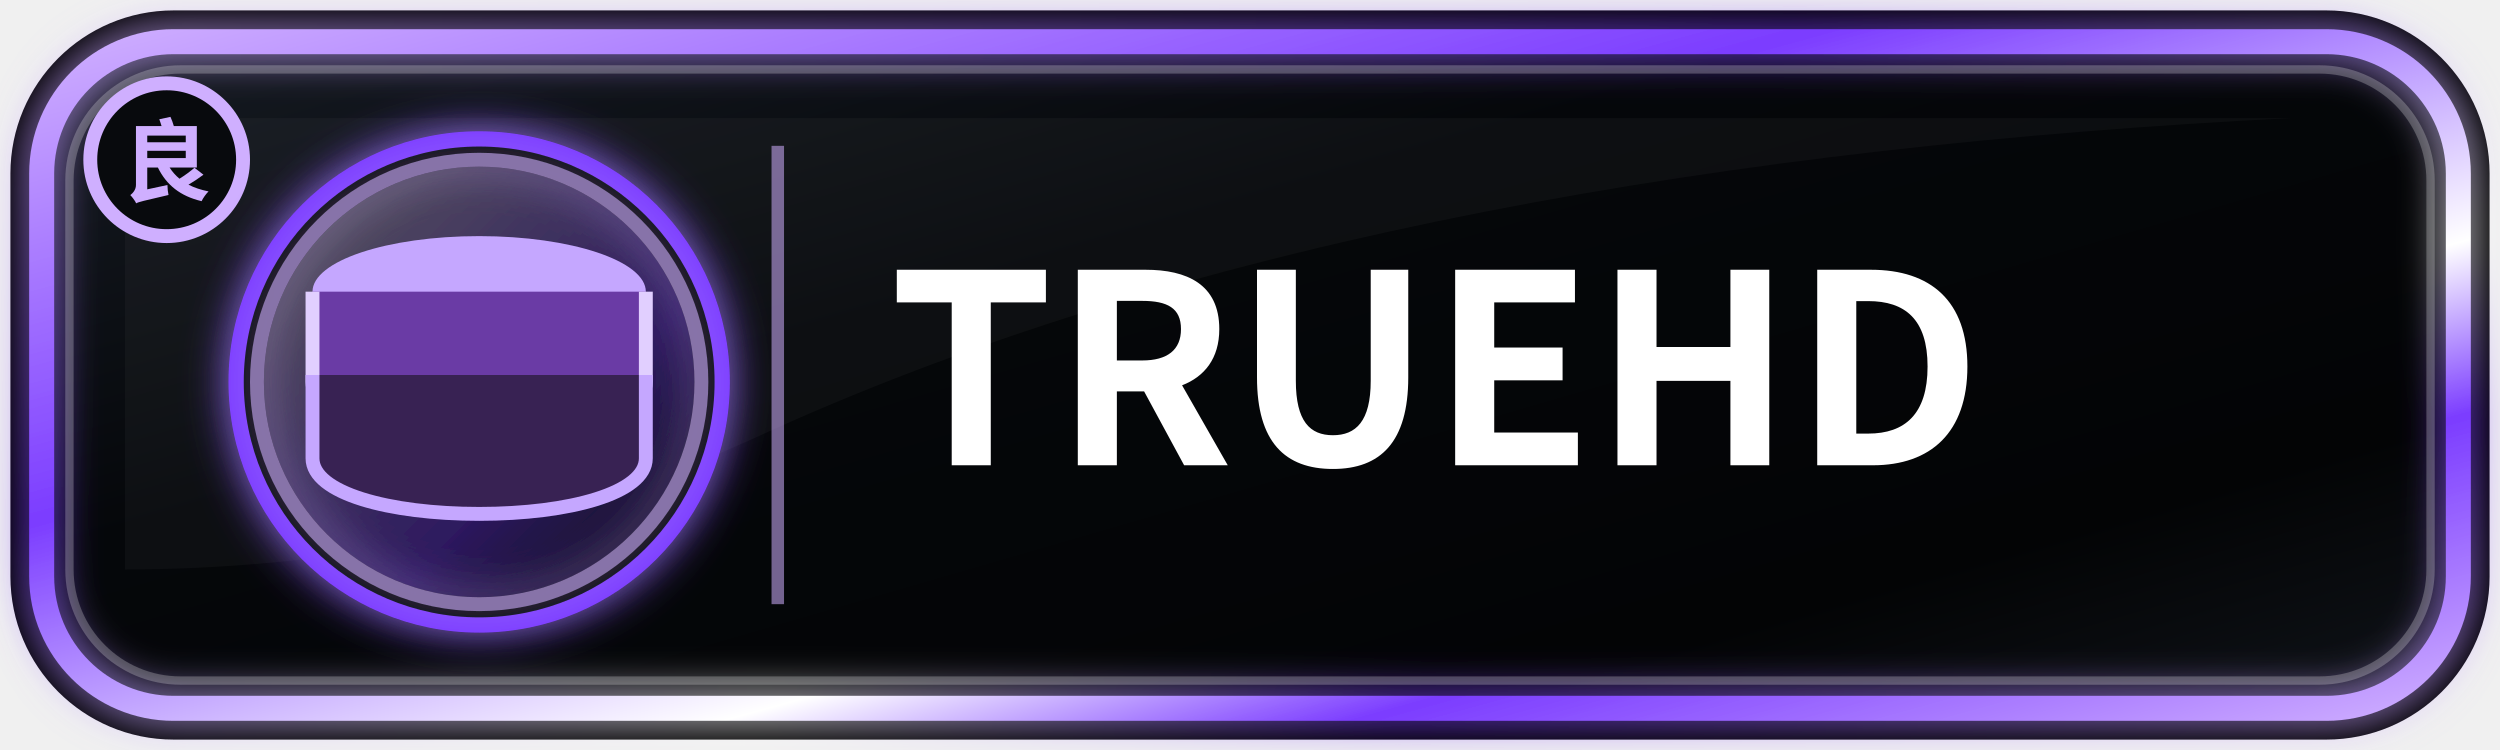
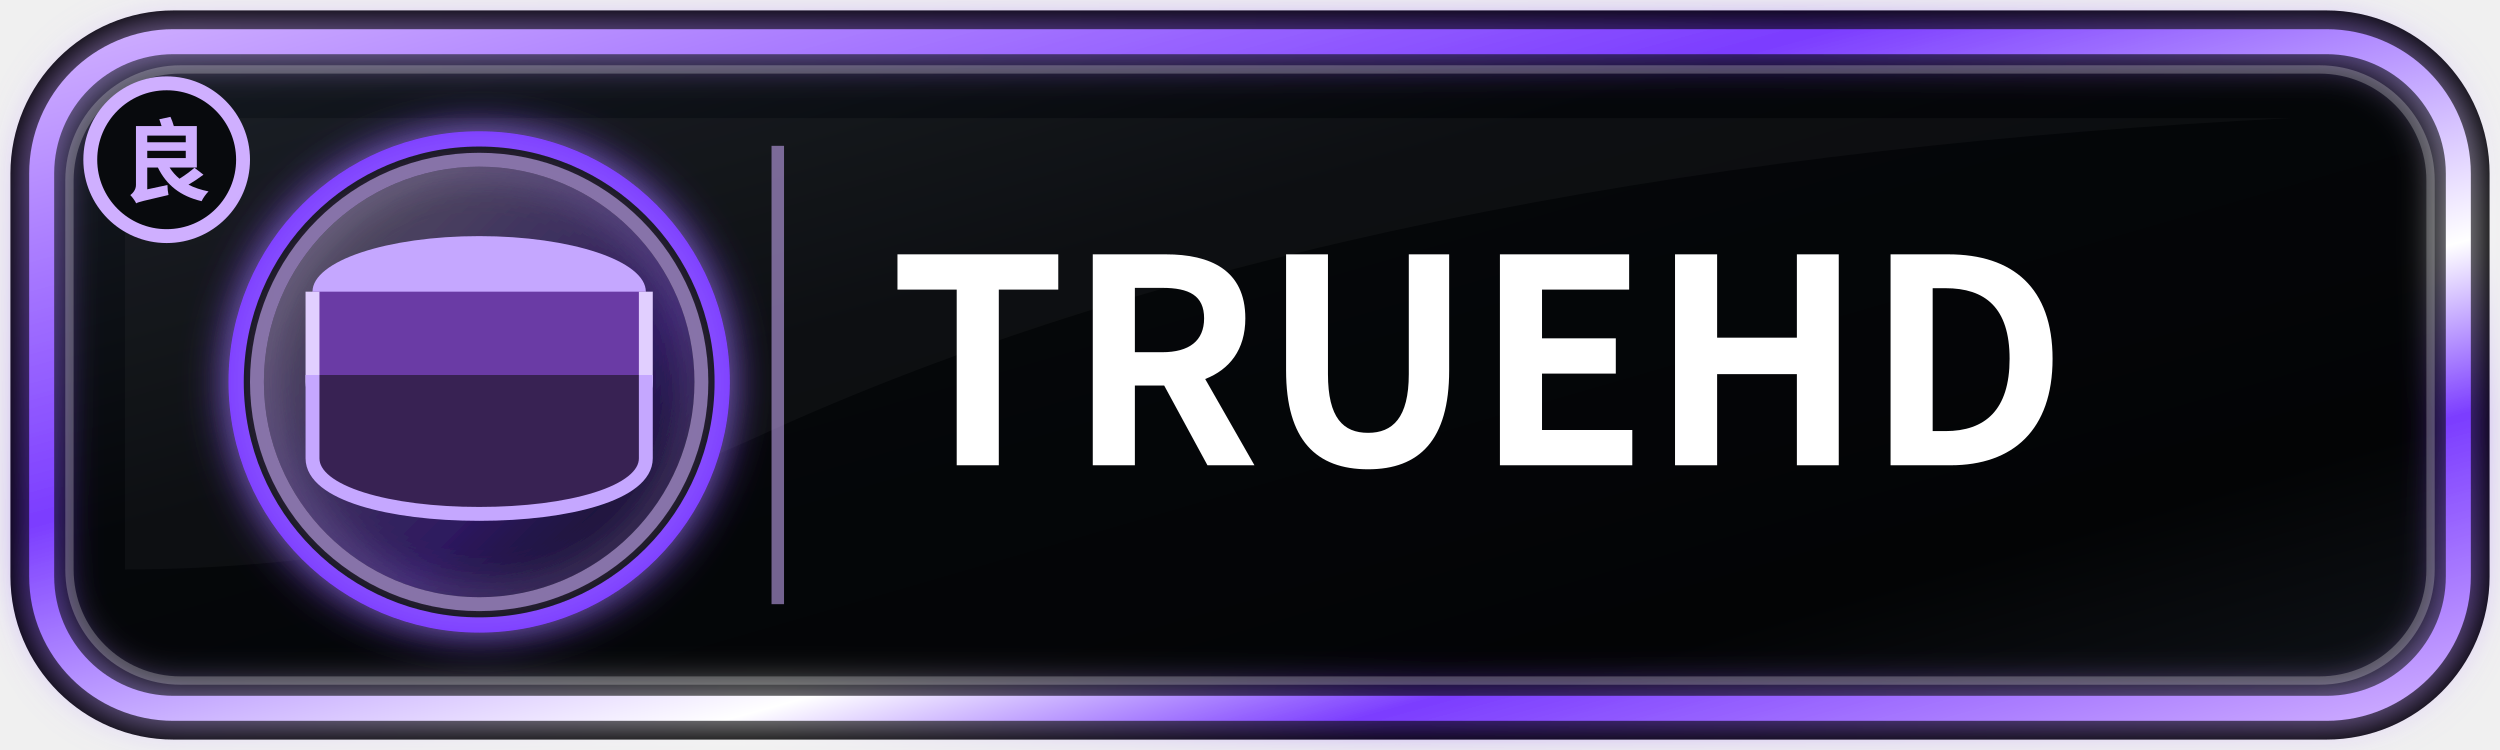
<svg xmlns="http://www.w3.org/2000/svg" width="360" height="108" viewBox="0 0 360 108">
  <defs>
    <linearGradient id="bg" x1="0" y1="0" x2="1" y2="1">
      <stop offset="0" stop-color="#171C24" />
      <stop offset=".38" stop-color="#05070A" />
      <stop offset=".78" stop-color="#030405" />
      <stop offset="1" stop-color="#11151B" />
    </linearGradient>
    <linearGradient id="edge" x1="0" y1="0" x2="1" y2="1">
      <stop offset="0" stop-color="#CFAFFF" />
      <stop offset=".36" stop-color="#7B3CFF" />
      <stop offset=".65" stop-color="#FFFFFF" />
      <stop offset=".78" stop-color="#7B3CFF" />
      <stop offset="1" stop-color="#CFAFFF" />
    </linearGradient>
    <linearGradient id="iconFill" x1="0" y1="0" x2="1" y2="1">
      <stop offset="0" stop-color="#FFFFFF" />
      <stop offset=".25" stop-color="#CFAFFF" />
      <stop offset=".65" stop-color="#7B3CFF" />
      <stop offset="1" stop-color="#0B0D12" />
    </linearGradient>
    <linearGradient id="gold" x1="0" y1="0" x2="1" y2="1">
      <stop offset="0" stop-color="#FFF1A8" />
      <stop offset=".3" stop-color="#FFD45E" />
      <stop offset=".72" stop-color="#B56A00" />
      <stop offset="1" stop-color="#FFF1A8" />
    </linearGradient>
    <filter id="glow" x="-40%" y="-40%" width="180%" height="180%">
      <feGaussianBlur stdDeviation="3" result="b" />
      <feMerge>
        <feMergeNode in="b" />
        <feMergeNode in="SourceGraphic" />
      </feMerge>
    </filter>
    <filter id="soft" x="-20%" y="-20%" width="140%" height="140%">
      <feGaussianBlur stdDeviation="1.2" />
    </filter>
  </defs>
  <rect x="3" y="3" width="354" height="102" rx="22" fill="url(#bg)" stroke="#000000" stroke-width="3" />
  <rect x="6" y="6" width="348" height="96" rx="19" fill="none" stroke="url(#edge)" stroke-width="3.6" filter="url(#glow)" />
  <rect x="10" y="10" width="340" height="88" rx="16" fill="none" stroke="#FFFFFF" stroke-opacity=".24" stroke-width="1.2" />
  <path d="M18 17H330C250 21 173 34 111 62C79 77 45 82 18 82Z" fill="#FFFFFF" opacity=".035" />
  <circle cx="24" cy="23" r="11" fill="#080A0D" stroke="#CFAFFF" stroke-width="2" />
  <text x="24" y="28" text-anchor="middle" font-family="Noto Sans CJK SC,Arial,sans-serif" font-size="13" font-weight="900" fill="#CFAFFF">良</text>
  <g filter="url(#glow)">
    <circle cx="69" cy="55" r="35" fill="#05070A" stroke="#7B3CFF" stroke-width="2.2" />
    <circle cx="69" cy="55" r="31" fill="url(#iconFill)" opacity=".34" />
    <circle cx="69" cy="55" r="32" fill="none" stroke="#CFAFFF" stroke-opacity=".58" stroke-width="2" filter="url(#glow)" />
    <ellipse cx="69" cy="42" rx="24" ry="8" fill="#C5A7FF" />
    <path d="M45 42v13c0 5 11 8 24 8s24-3 24-8V42" fill="#6B3BA5" stroke="#E1CFFF" stroke-width="2" />
    <path d="M45 54v12c0 5 11 8 24 8s24-3 24-8V54" fill="#392353" stroke="#C5A7FF" stroke-width="2" />
  </g>
  <path d="M112 21v66" stroke="#CFAFFF" stroke-opacity=".55" stroke-width="1.8" />
-   <text x="128" y="67" font-family="Noto Sans CJK SC,Arial,sans-serif" font-size="38" font-weight="900" fill="#FFFFFF">TRUEHD</text>
+   <text x="128" y="67" font-family="Noto Sans CJK SC,Arial,sans-serif" font-size="41" font-weight="900" fill="#FFFFFF">TRUEHD</text>
</svg>
